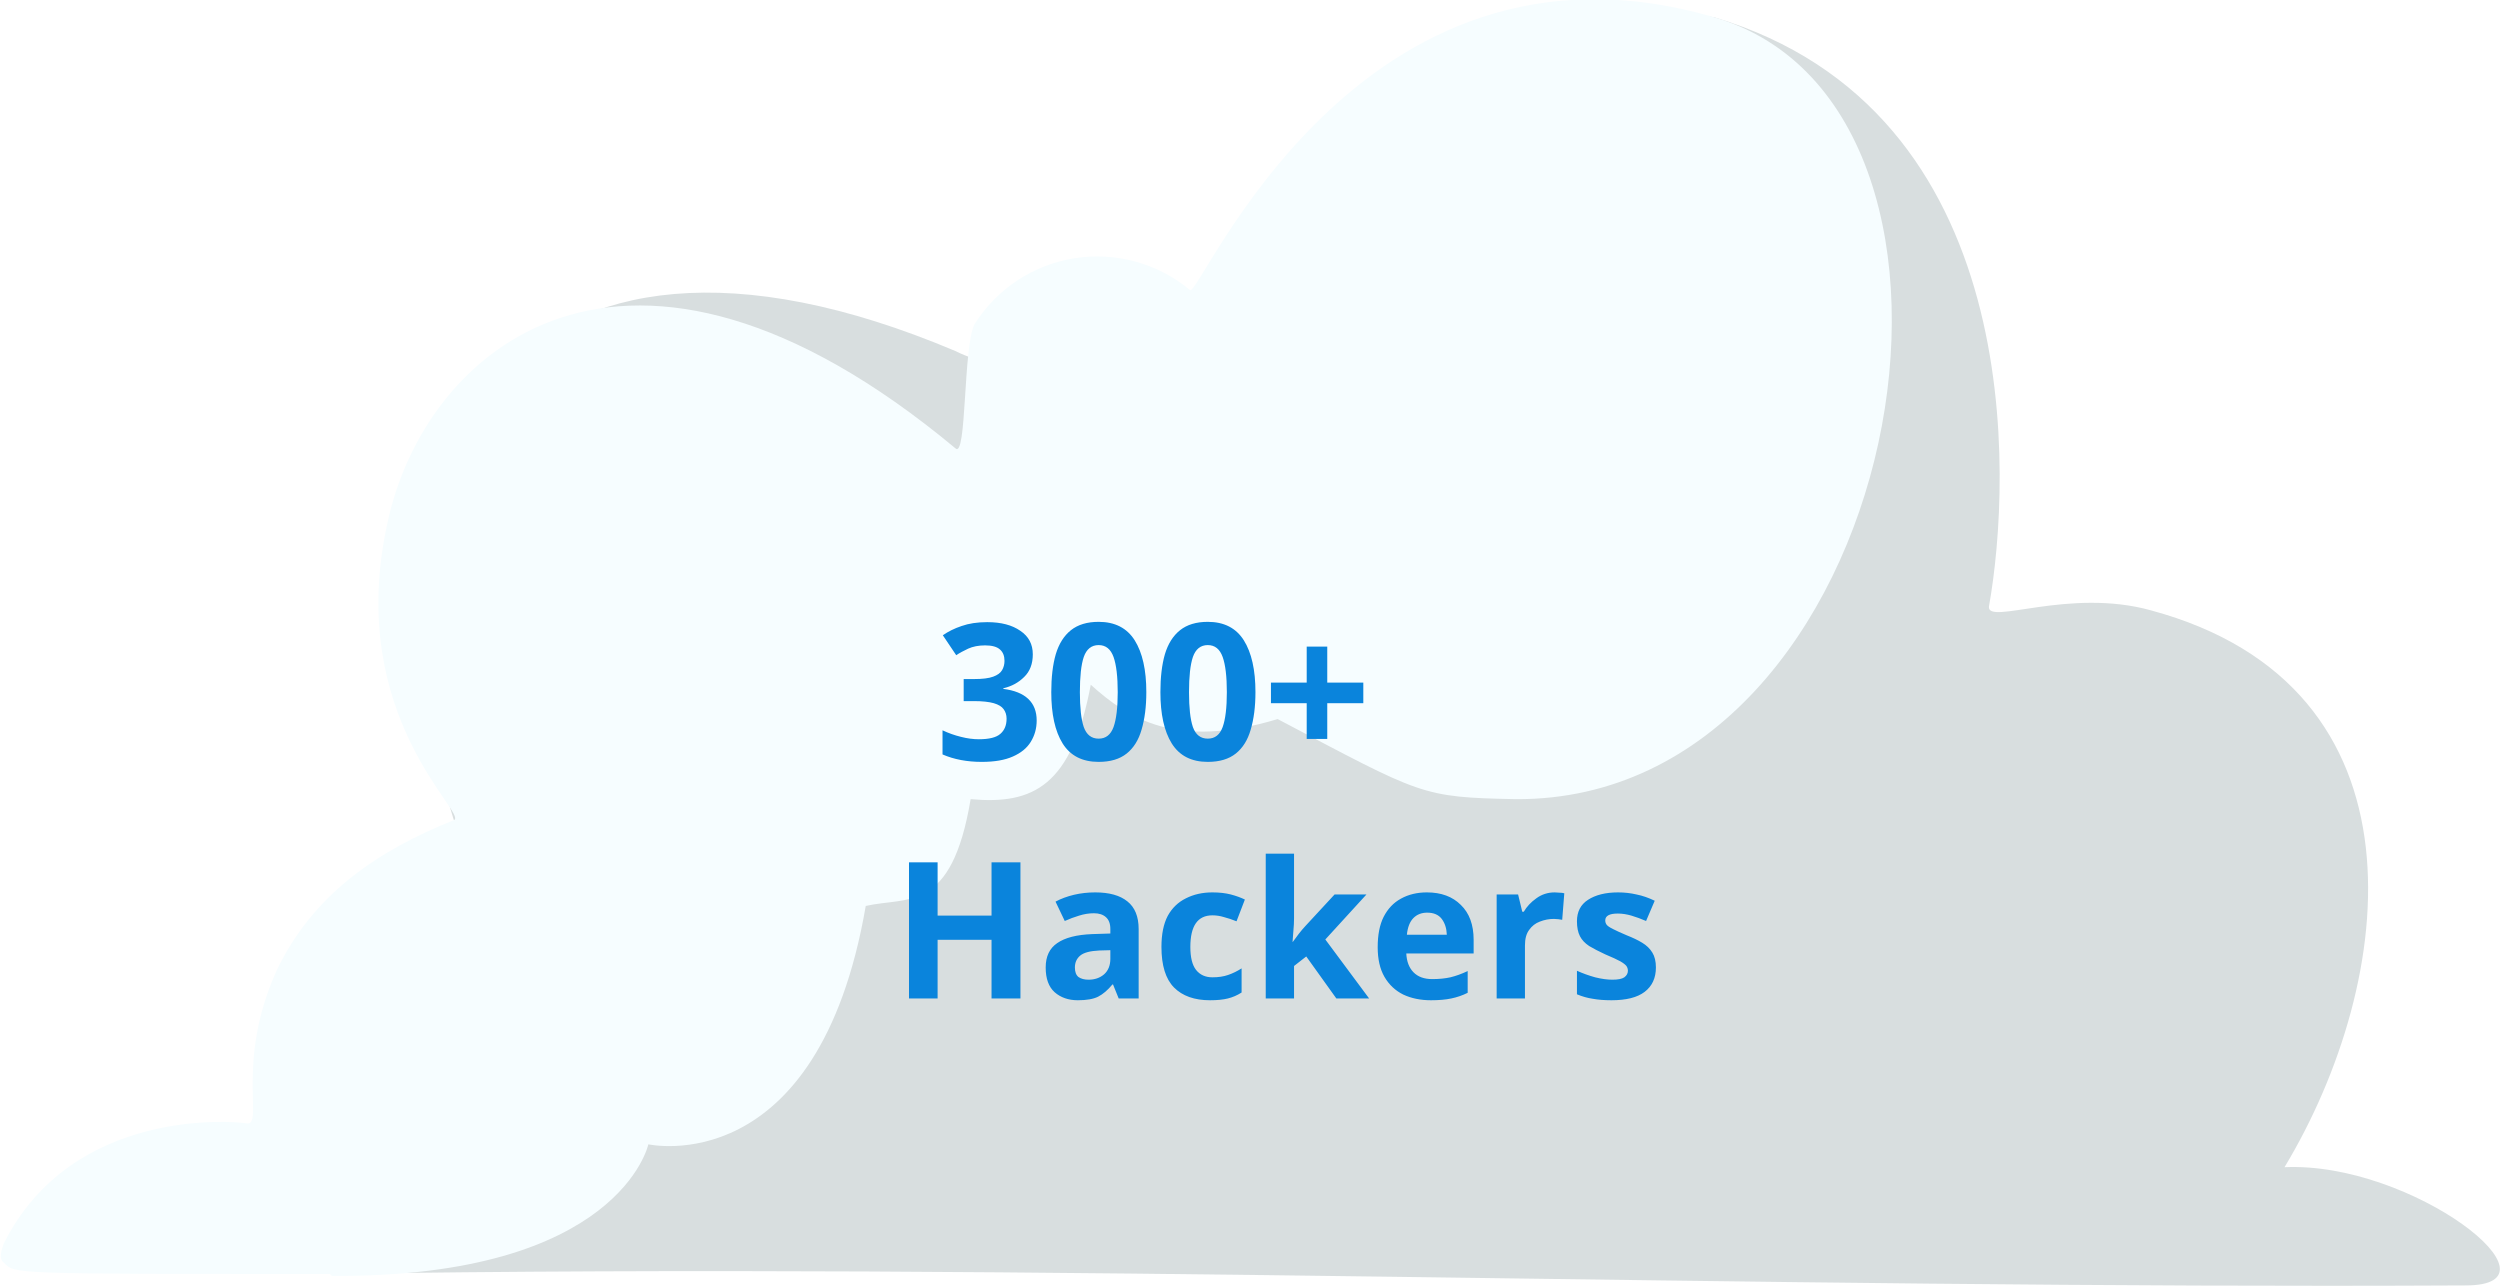
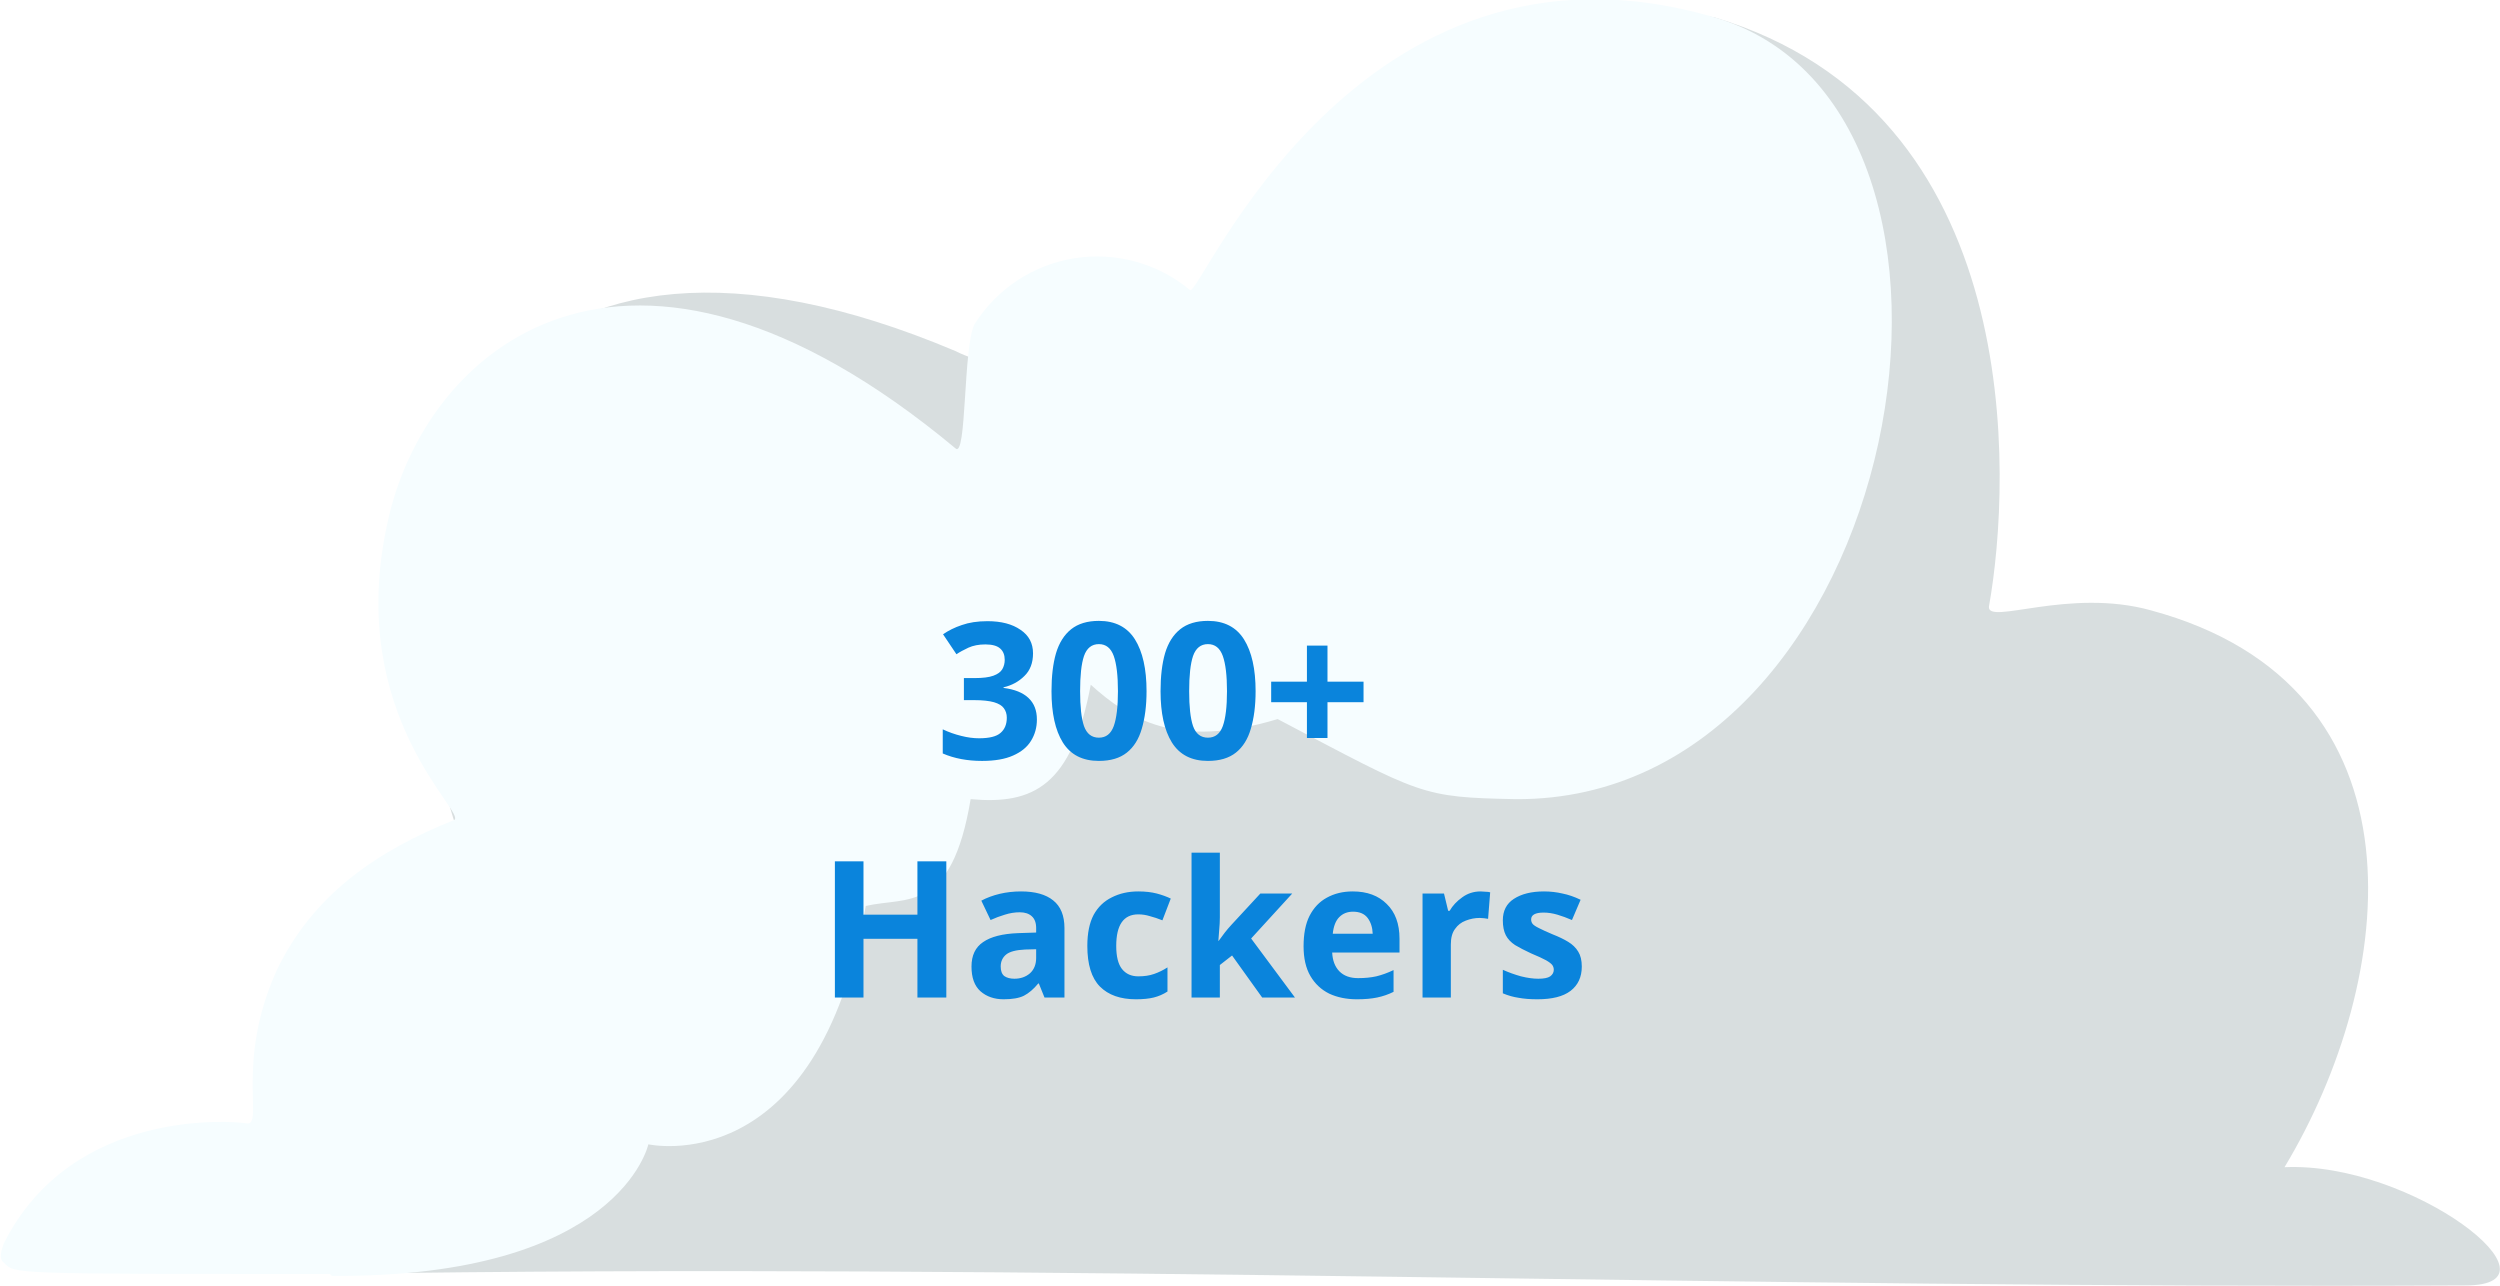
- <svg xmlns="http://www.w3.org/2000/svg" xml:space="preserve" width="495.3" height="254.7" viewBox="0 0 131.1 67.4" version="1.1" id="svg4">
-   <defs id="defs4" />
-   <path d="M67 194.9c-28.4.5 50.6-26.4 6.5-23.7-6-19.2 3.1-34.4 26.3-24.6 10.4 5.2 26.4-19.8 39.8-17.5C156 134 155.2 153.3 154 160c-.1 1 4.2-1 8.5.2 14.8 4 12.9 19.4 7 29.2 6.7-.3 15 6.2 9.5 6.2-37.8.2-74.2-1.2-112-.6z" style="fill:#d8dedf;fill-opacity:1;stroke:none" transform="translate(-49.7 -128.2)" id="path1" />
-   <path d="M67 195c-17 0-16.5 0-17.1-.6-.3-.2-.1-.7 0-1 3.6-7.2 12.2-6.4 12.7-6.3 1 .2-.6-3.1 1.6-8 1.9-4 5.3-6.3 9.3-7.9.8-.3-5.7-5.4-3.5-15.5 1.9-9.2 12.5-18.4 29.8-4 .6.6.4-5.3 1-6.5a7.6 7.6 0 0 1 11.3-1.8c.5.5 8.7-19.8 27.5-14.3 16.4 4.8 10 41.1-10.4 41-5-.1-4.9-.2-12.5-4.2-5.3 1.6-7.8 0-9.8-1.8-1 5.3-3 6.3-6.3 6-1 6-3.3 5.1-5.5 5.6-2.5 14.5-11.4 12.5-11.4 12.5s-1.5 7-16.6 6.9z" style="opacity:1;fill:#f6fdff;fill-opacity:1;stroke:none" transform="translate(-49.7 -128.2)" id="path2" />
-   <text xml:space="preserve" x="-17.9" y="22.6" style="font-size:3.175px;font-family:glacial;-inkscape-font-specification:glacial;text-align:start;writing-mode:lr-tb;direction:ltr;text-anchor:start;fill:#000;stroke-width:.265" id="text4" />
-   <text x="66.988" y="39.849" style="font-weight:700;font-size:10px;font-family:'Glacial Indifference', sans-serif;text-anchor:middle;fill:#0a84dc" id="text5">
-     <tspan id="tspan5" x="66.988" y="39.849">300+</tspan>
-     <tspan id="tspan6" x="66.988" y="52.349">Hackers<tspan x="66.988" id="tspan4" />
-     </tspan>
+ <svg xmlns="http://www.w3.org/2000/svg" xml:space="preserve" width="495.3" height="254.7" viewBox="0 0 131.1 67.4">
+   <path d="M67 194.9c-28.4.5 50.6-26.4 6.5-23.7-6-19.2 3.1-34.4 26.3-24.6 10.4 5.2 26.4-19.8 39.8-17.5C156 134 155.2 153.3 154 160c-.1 1 4.2-1 8.5.2 14.8 4 12.9 19.4 7 29.2 6.7-.3 15 6.2 9.5 6.2-37.8.2-74.2-1.2-112-.6z" style="fill:#d8dedf;fill-opacity:1;stroke:none" transform="translate(-49.7 -128.2)" />
+   <path d="M67 195c-17 0-16.5 0-17.1-.6-.3-.2-.1-.7 0-1 3.6-7.2 12.2-6.4 12.7-6.3 1 .2-.6-3.1 1.6-8 1.9-4 5.3-6.3 9.3-7.9.8-.3-5.7-5.4-3.5-15.5 1.9-9.2 12.5-18.4 29.8-4 .6.6.4-5.3 1-6.5a7.6 7.6 0 0 1 11.3-1.8c.5.5 8.7-19.8 27.5-14.3 16.4 4.8 10 41.1-10.4 41-5-.1-4.9-.2-12.5-4.2-5.3 1.6-7.8 0-9.8-1.8-1 5.3-3 6.3-6.3 6-1 6-3.3 5.1-5.5 5.6-2.5 14.5-11.4 12.5-11.4 12.5s-1.5 7-16.6 6.9z" style="opacity:1;fill:#f6fdff;fill-opacity:1;stroke:none" transform="translate(-49.7 -128.2)" />
+   <text x="67" y="39.8" style="font-weight:700;font-size:10px;font-family:&quot;Glacial Indifference&quot;,sans-serif;text-anchor:middle;fill:#0a84dc">
+     <tspan x="67" y="39.8">300+</tspan>
+     <tspan x="67" y="52.3">Hackers</tspan>
  </text>
</svg>
